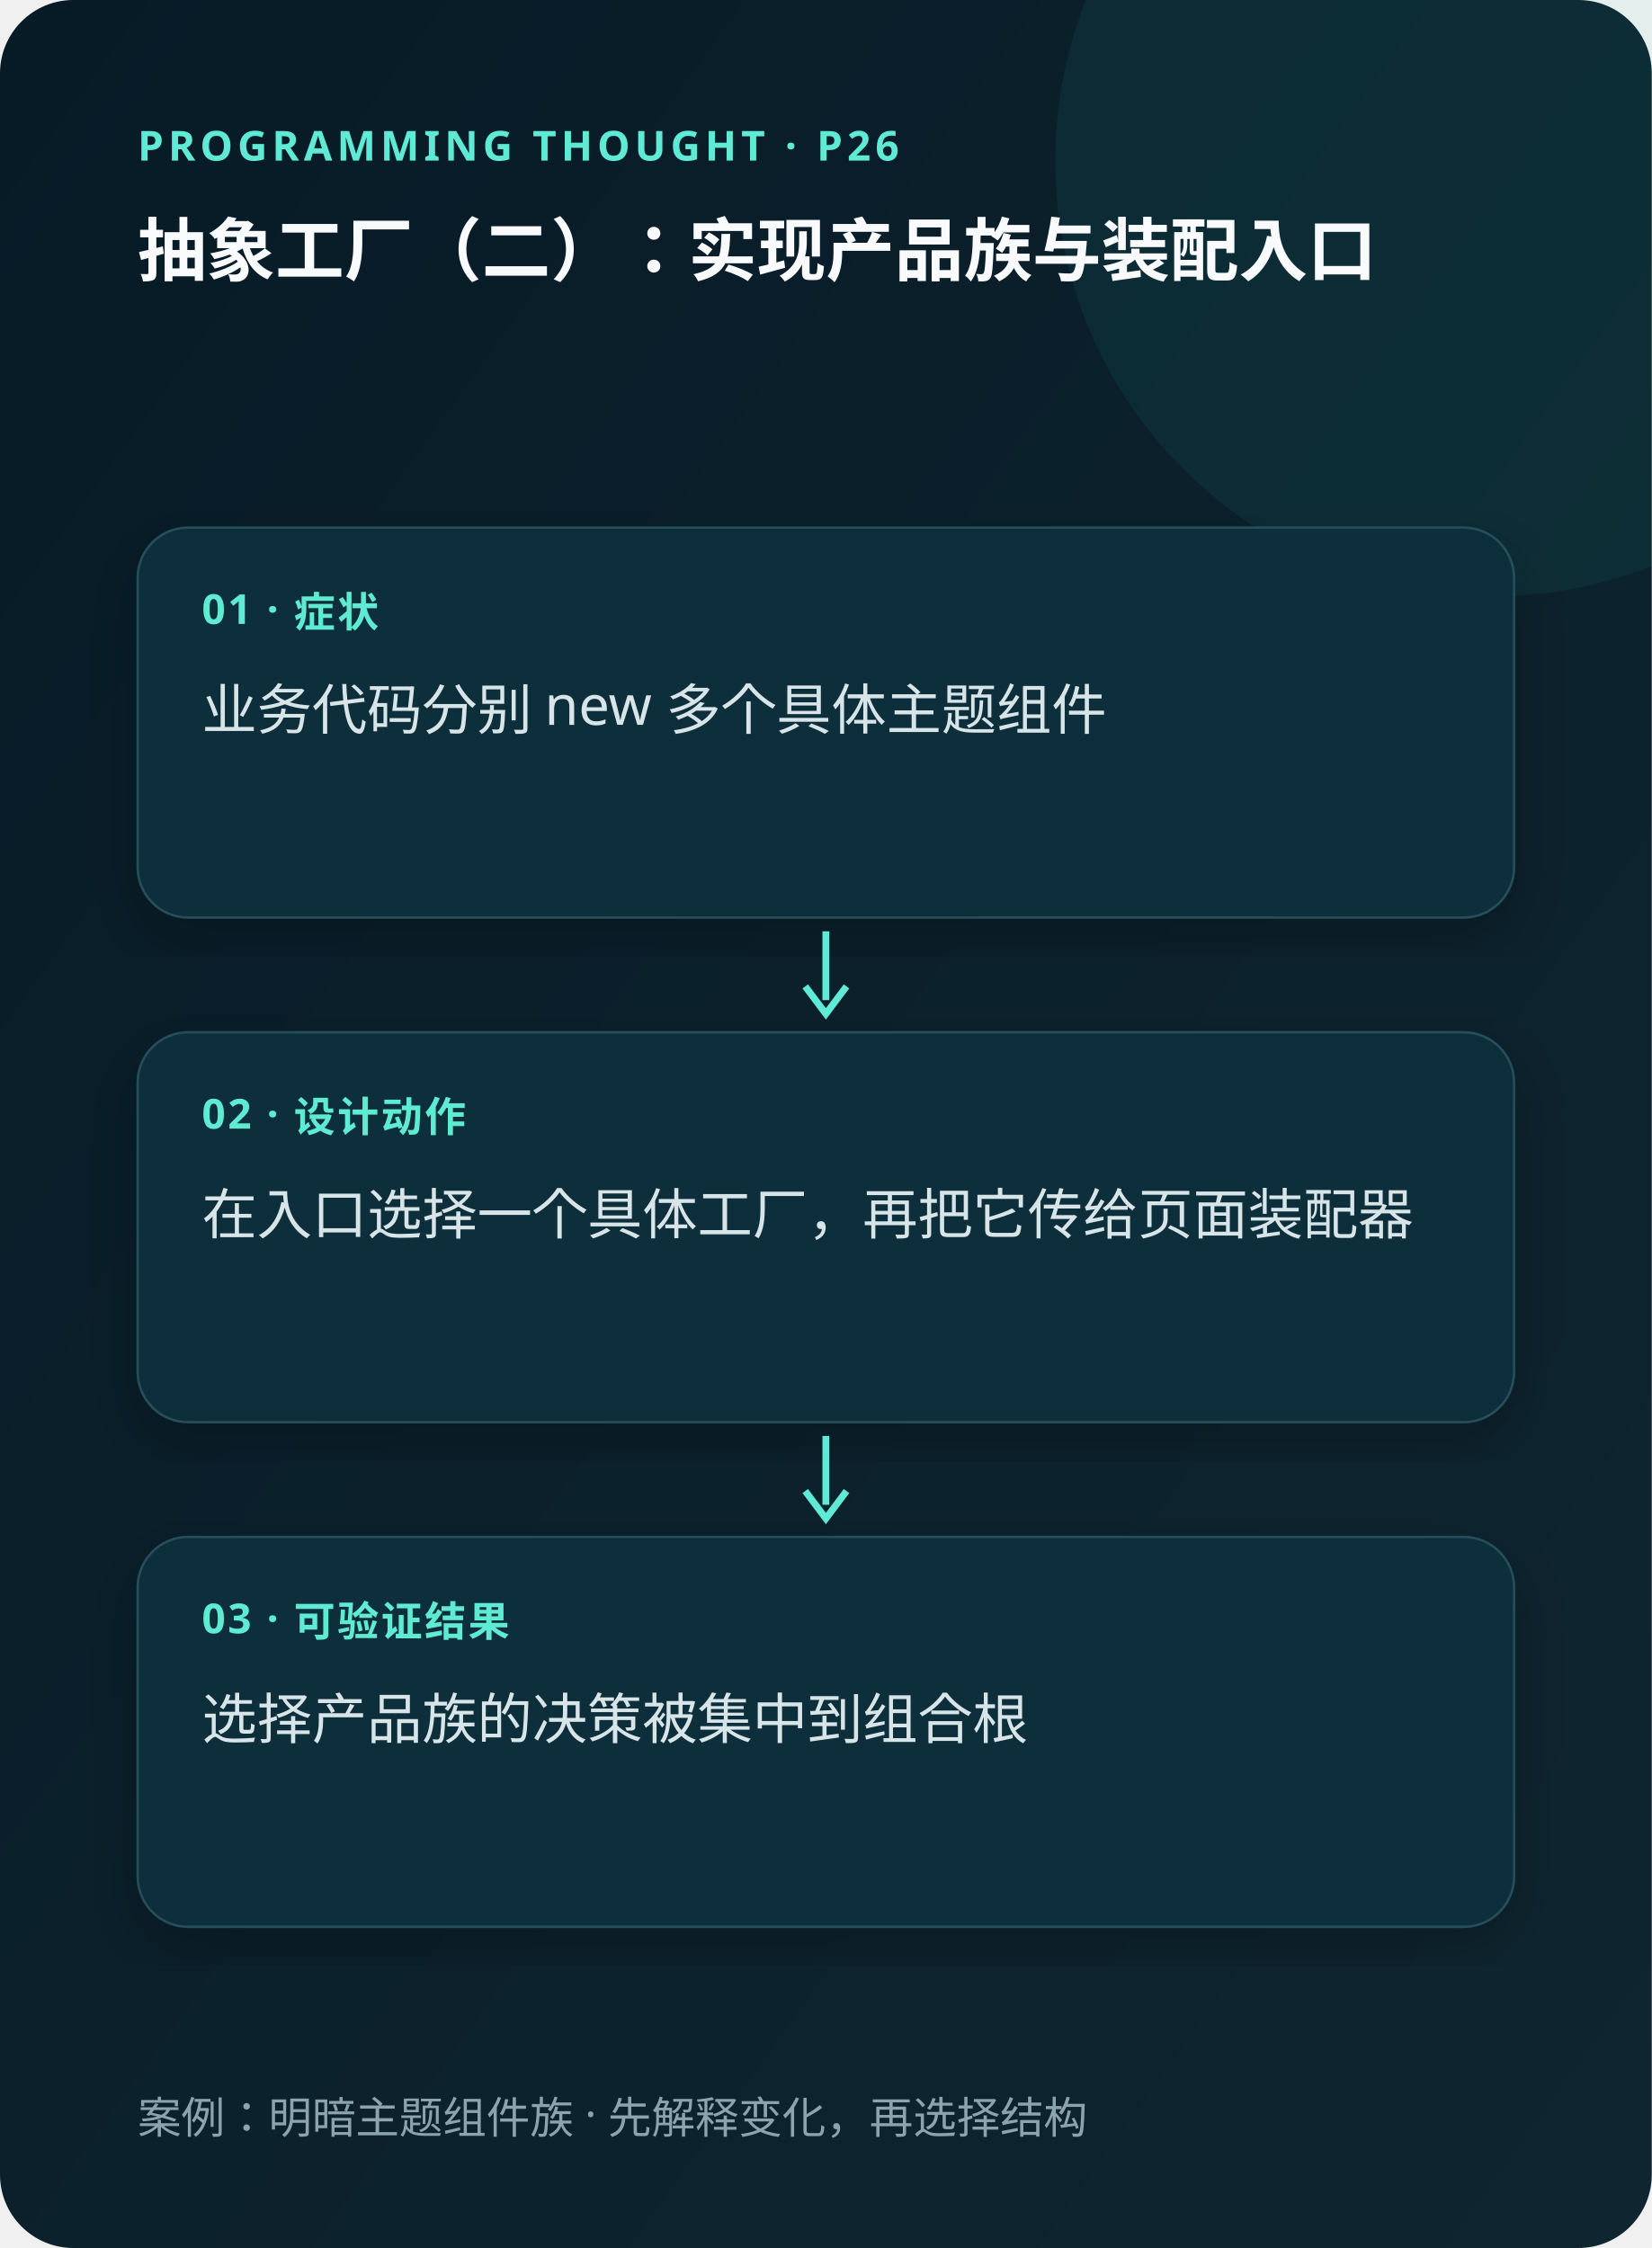
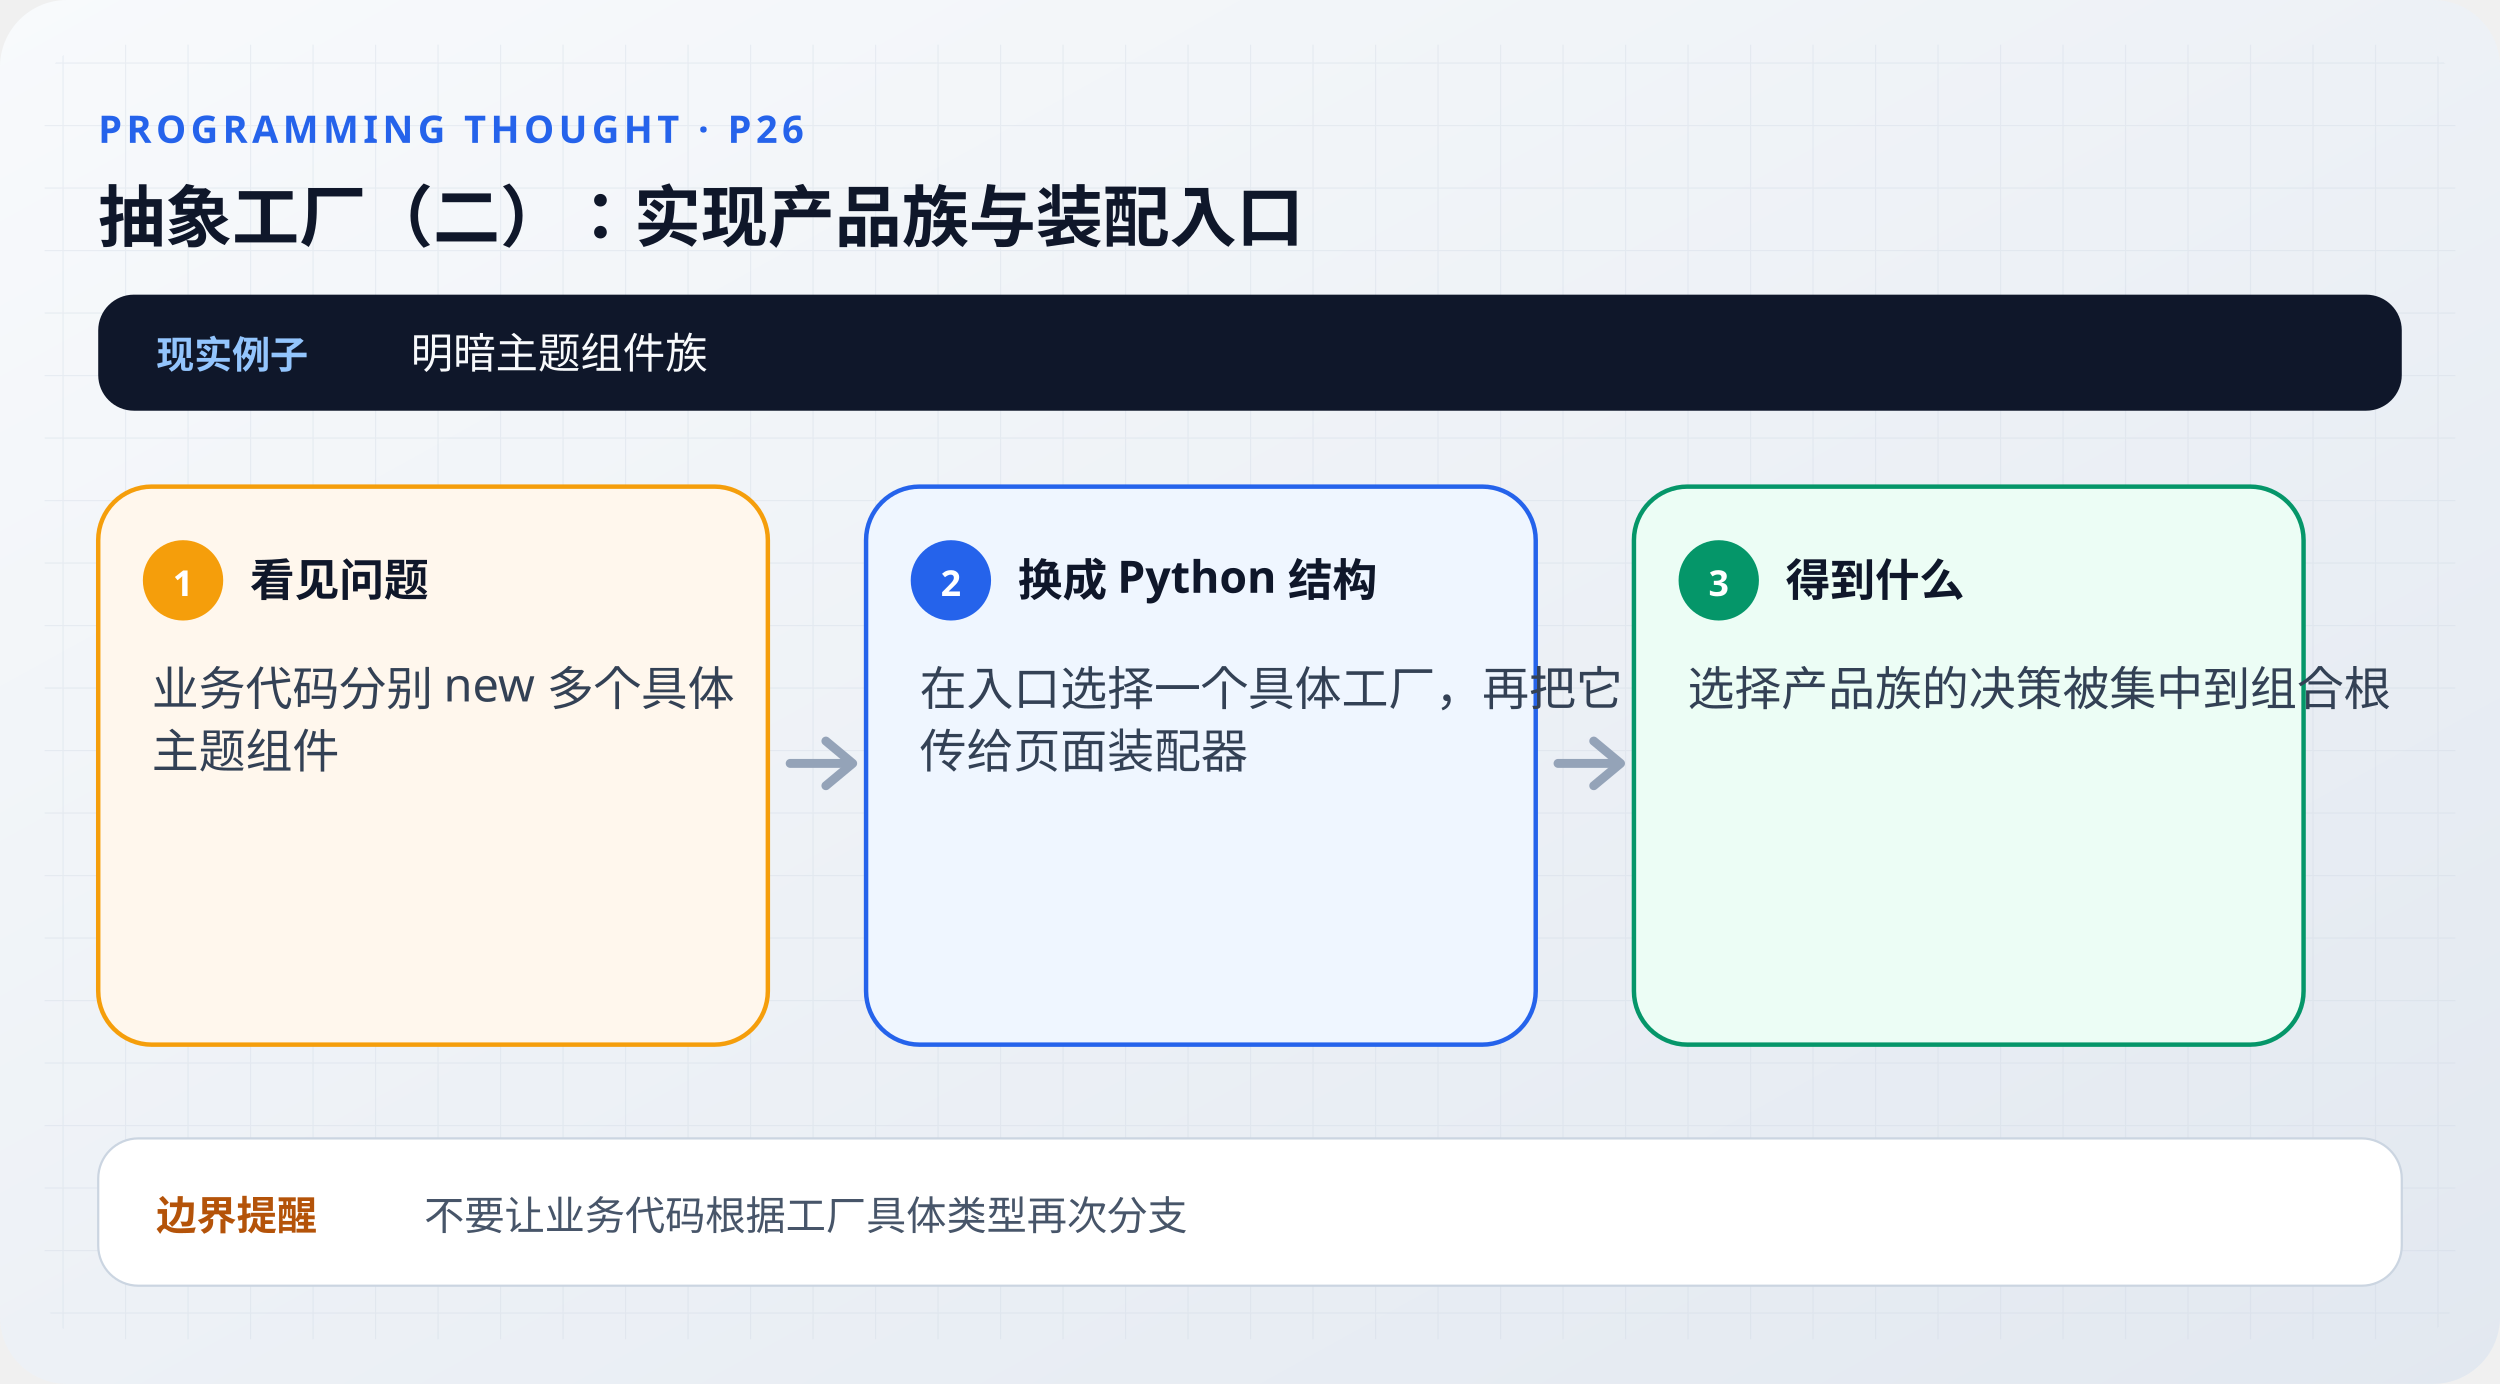
- <svg xmlns="http://www.w3.org/2000/svg" viewBox="0 0 720 980" role="img" aria-labelledby="title desc">
+ <svg xmlns="http://www.w3.org/2000/svg" viewBox="0 0 1120 620" role="img" aria-labelledby="title desc">
  <defs>
-     <linearGradient id="bg" x1="0" y1="0" x2="1" y2="1">
-       <stop offset="0" stop-color="#071b27" />
-       <stop offset="1" stop-color="#0f2630" />
+     <linearGradient id="paper" x1="0" y1="0" x2="1" y2="1">
+       <stop offset="0" stop-color="#f8fafc" />
+       <stop offset="1" stop-color="#e2e8f0" />
    </linearGradient>
+     <pattern id="grid" width="28" height="28" patternUnits="userSpaceOnUse">
+       <path d="M 28 0 L 0 0 0 28" fill="none" stroke="#cbd5e1" stroke-width="1" opacity=".45" />
+     </pattern>
    <filter id="shadow">
-       <feDropShadow dx="0" dy="10" stdDeviation="14" flood-opacity=".24" />
+       <feDropShadow dx="0" dy="7" stdDeviation="9" flood-color="#0f172a" flood-opacity=".15" />
    </filter>
  </defs>
-   <rect width="720" height="980" rx="32" fill="url(#bg)" />
-   <circle cx="650" cy="70" r="190" fill="#2dd4bf" opacity=".07" />
-   <text x="60" y="70" fill="#5eead4" font-family="system-ui,sans-serif" font-size="18" font-weight="700" letter-spacing="2">PROGRAMMING THOUGHT · P26</text>
-   <text x="60" y="120" class="heading">抽象工厂（二）：实现产品族与装配入口</text>
+   <rect width="1120" height="620" rx="30" fill="url(#paper)" />
+   <rect x="20" y="20" width="1080" height="580" rx="22" fill="url(#grid)" opacity=".75" />
+   <text x="44" y="64" class="eyebrow">PROGRAMMING THOUGHT · P26</text>
+   <text x="44" y="108" class="heading">抽象工厂（二）：实现产品族与装配入口</text>
+   <rect x="44" y="132" width="1032" height="52" rx="16" fill="#0f172a" />
+   <text x="70" y="165" class="exampleLabel">现实例子</text>
+   <text x="184" y="165" class="exampleText">明暗主题组件族</text>
+   <g>
+     <rect x="44" y="218" width="300" height="250" rx="24" fill="#fff7ed" stroke="#f59e0b" stroke-width="2" />
+     <circle cx="82" cy="260" r="18" fill="#f59e0b" />
+     <text x="82" y="267" text-anchor="middle" class="number">1</text>
+     <text x="112" y="267" class="cardLabel">看见问题</text>
+     <text x="68" y="316" class="cardBody">业务代码分别 new 多个具体</text>
+     <text x="68" y="344" class="cardBody">主题组件</text>
+   </g>
+   <path d="M354 342h24" stroke="#94a3b8" stroke-width="4" stroke-linecap="round" />
+   <path d="m370 332 12 10-12 10" fill="none" stroke="#94a3b8" stroke-width="4" stroke-linecap="round" stroke-linejoin="round" />
+   <g>
+     <rect x="388" y="218" width="300" height="250" rx="24" fill="#eff6ff" stroke="#2563eb" stroke-width="2" />
+     <circle cx="426" cy="260" r="18" fill="#2563eb" />
+     <text x="426" y="267" text-anchor="middle" class="number">2</text>
+     <text x="456" y="267" class="cardLabel">换成 Python 结构</text>
+     <text x="412" y="316" class="cardBody">在入口选择一个具体工厂，再把它</text>
+     <text x="412" y="344" class="cardBody">传给页面装配器</text>
+   </g>
+   <path d="M698 342h24" stroke="#94a3b8" stroke-width="4" stroke-linecap="round" />
+   <path d="m714 332 12 10-12 10" fill="none" stroke="#94a3b8" stroke-width="4" stroke-linecap="round" stroke-linejoin="round" />
+   <g>
+     <rect x="732" y="218" width="300" height="250" rx="24" fill="#ecfdf5" stroke="#059669" stroke-width="2" />
+     <circle cx="770" cy="260" r="18" fill="#059669" />
+     <text x="770" y="267" text-anchor="middle" class="number">3</text>
+     <text x="800" y="267" class="cardLabel">得到什么</text>
+     <text x="756" y="316" class="cardBody">选择产品族的决策被集中到组合根</text>
+   </g>
+   <rect x="44" y="510" width="1032" height="66" rx="18" fill="#ffffff" stroke="#cbd5e1" />
+   <text x="70" y="551" class="boundaryLabel">边界提醒</text>
+   <text x="190" y="551" class="boundaryText">不要让业务代码根据工厂具体类型再次分支</text>
  <style>
-     .heading { fill: #f8fafc; font: 700 30px system-ui, sans-serif; }
-     .label { fill: #5eead4; font: 700 18px system-ui, sans-serif; letter-spacing: 1px; }
-     .body { fill: #d7e4e8; font: 500 24px system-ui, sans-serif; }
+     .eyebrow { fill: #2563eb; font: 700 17px system-ui, sans-serif; letter-spacing: 2px; }
+     .heading { fill: #0f172a; font: 700 30px system-ui, sans-serif; }
+     .exampleLabel { fill: #93c5fd; font: 700 17px system-ui, sans-serif; }
+     .exampleText { fill: #f8fafc; font: 500 19px system-ui, sans-serif; }
+     .number { fill: white; font: 700 16px system-ui, sans-serif; }
+     .cardLabel { fill: #0f172a; font: 700 20px system-ui, sans-serif; }
+     .cardBody { fill: #334155; font: 500 21px system-ui, sans-serif; }
+     .boundaryLabel { fill: #b45309; font: 700 18px system-ui, sans-serif; }
+     .boundaryText { fill: #475569; font: 500 18px system-ui, sans-serif; }
  </style>
-   <g filter="url(#shadow)">
-     <rect x="60" y="230" width="600" height="170" rx="22" fill="#102f3a" stroke="#28505c" />
-     <text x="88" y="272" class="label">01 · 症状</text>
-     <text x="88" y="318" class="body">业务代码分别 new 多个具体主题组件</text>
-   </g>
-   <path d="M360 406v30" stroke="#5eead4" stroke-width="3" />
-   <path d="m351 430 9 12 9-12" fill="none" stroke="#5eead4" stroke-width="3" />
-   <g filter="url(#shadow)">
-     <rect x="60" y="450" width="600" height="170" rx="22" fill="#102f3a" stroke="#28505c" />
-     <text x="88" y="492" class="label">02 · 设计动作</text>
-     <text x="88" y="538" class="body">在入口选择一个具体工厂，再把它传给页面装配器</text>
-   </g>
-   <path d="M360 626v30" stroke="#5eead4" stroke-width="3" />
-   <path d="m351 650 9 12 9-12" fill="none" stroke="#5eead4" stroke-width="3" />
-   <g filter="url(#shadow)">
-     <rect x="60" y="670" width="600" height="170" rx="22" fill="#102f3a" stroke="#28505c" />
-     <text x="88" y="712" class="label">03 · 可验证结果</text>
-     <text x="88" y="758" class="body">选择产品族的决策被集中到组合根</text>
-   </g>
-   <text x="60" y="930" fill="#8ba4ad" font-family="system-ui,sans-serif" font-size="19">案例：明暗主题组件族 · 先解释变化，再选择结构</text>
</svg>
